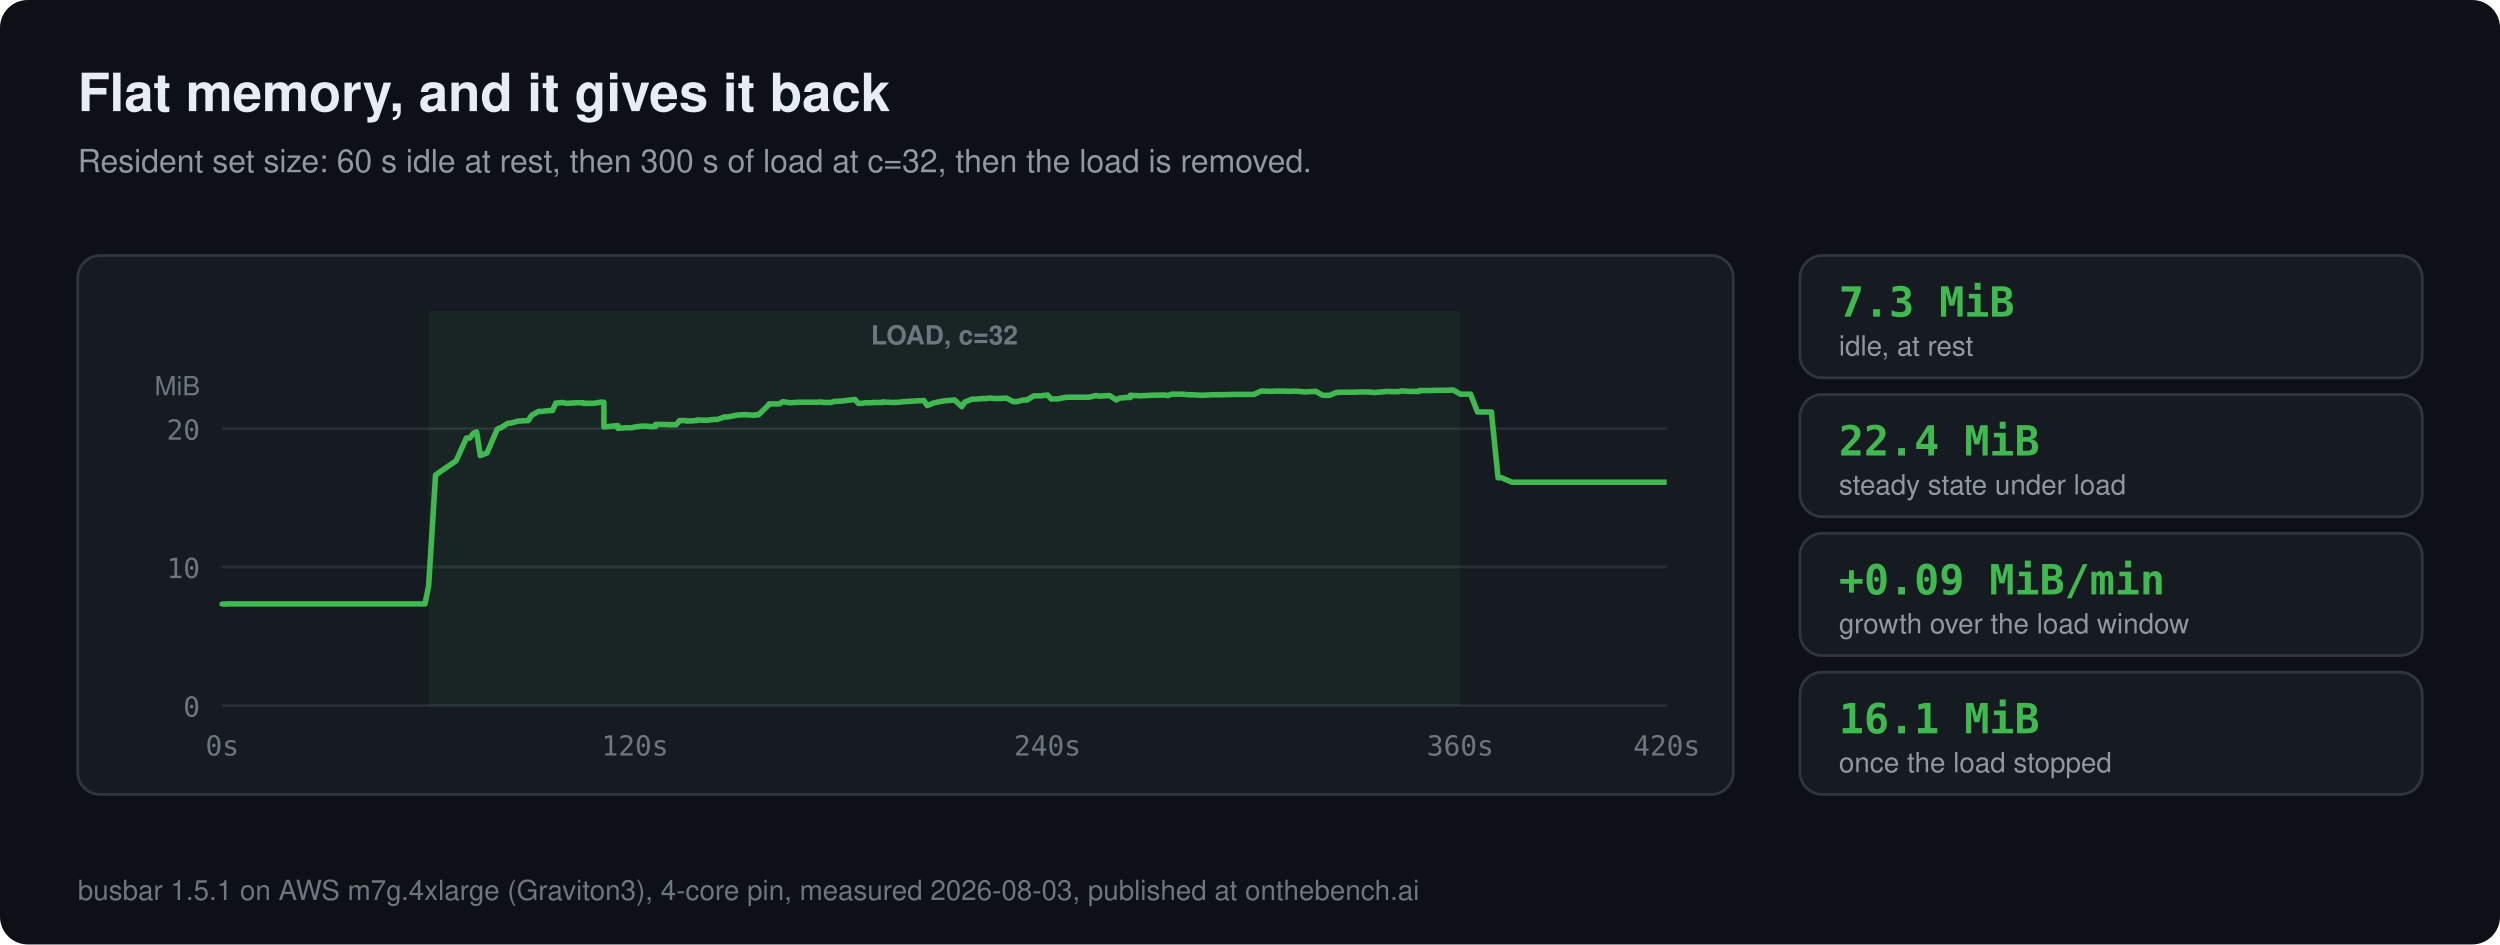
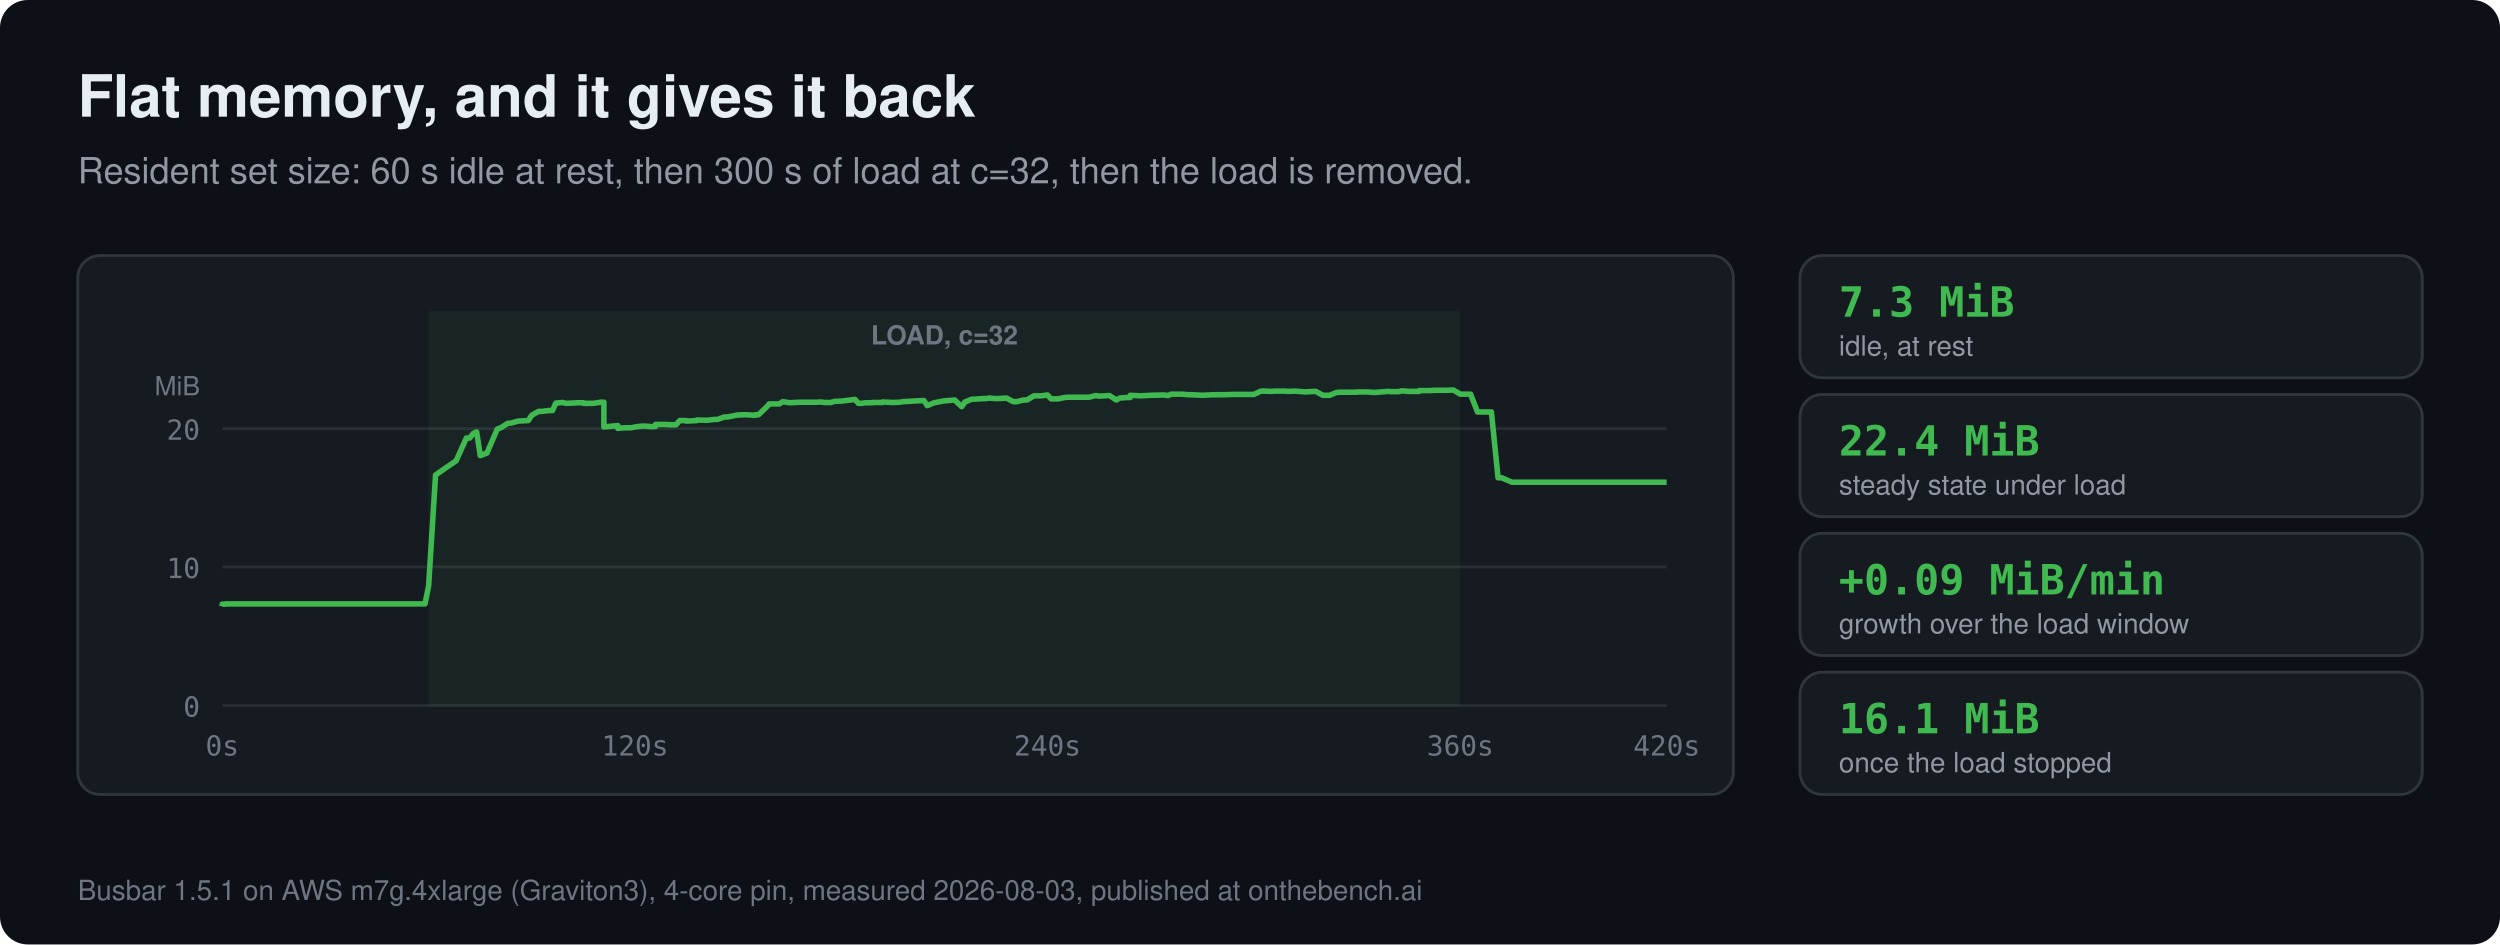
<svg xmlns="http://www.w3.org/2000/svg" width="900" height="340" viewBox="0 0 900 340" role="img" aria-label="Flat memory, and it gives it back">
  <rect width="900" height="340" rx="10" fill="#0d1117" />
-   <text x="28.0" y="40.0" font-family="ui-sans-serif,-apple-system,BlinkMacSystemFont,'Segoe UI',Helvetica,Arial,sans-serif" font-size="19" font-weight="650" fill="#e6edf3" text-anchor="start">Flat memory, and it gives it back</text>
-   <text x="28.0" y="62.0" font-family="ui-sans-serif,-apple-system,BlinkMacSystemFont,'Segoe UI',Helvetica,Arial,sans-serif" font-size="11.5" font-weight="400" fill="#9198a1" text-anchor="start">Resident set size: 60 s idle at rest, then 300 s of load at c=32, then the load is removed.</text>
+   <text x="28.0" y="42.0" font-family="ui-sans-serif,-apple-system,BlinkMacSystemFont,'Segoe UI',Helvetica,Arial,sans-serif" font-size="21" font-weight="650" fill="#e6edf3" text-anchor="start">Flat memory, and it gives it back</text>
+   <text x="28.0" y="66.0" font-family="ui-sans-serif,-apple-system,BlinkMacSystemFont,'Segoe UI',Helvetica,Arial,sans-serif" font-size="13" font-weight="400" fill="#9198a1" text-anchor="start">Resident set size: 60 s idle at rest, then 300 s of load at c=32, then the load is removed.</text>
  <rect x="28.0" y="92.0" width="596.0" height="194.0" rx="8" fill="#161b22" stroke="#30363d" stroke-width="1" />
  <line x1="80" y1="254.0" x2="600" y2="254.0" stroke="#30363d" stroke-width="1" opacity="0.7" />
  <text x="72.0" y="258.0" font-family="ui-monospace,SFMono-Regular,'SF Mono',Menlo,Consolas,monospace" font-size="10" font-weight="400" fill="#6e7681" text-anchor="end">0</text>
  <line x1="80" y1="204.1" x2="600" y2="204.1" stroke="#30363d" stroke-width="1" opacity="0.7" />
  <text x="72.0" y="208.1" font-family="ui-monospace,SFMono-Regular,'SF Mono',Menlo,Consolas,monospace" font-size="10" font-weight="400" fill="#6e7681" text-anchor="end">10</text>
  <line x1="80" y1="154.3" x2="600" y2="154.3" stroke="#30363d" stroke-width="1" opacity="0.7" />
  <text x="72.0" y="158.3" font-family="ui-monospace,SFMono-Regular,'SF Mono',Menlo,Consolas,monospace" font-size="10" font-weight="400" fill="#6e7681" text-anchor="end">20</text>
  <text x="72.0" y="142.3" font-family="ui-sans-serif,-apple-system,BlinkMacSystemFont,'Segoe UI',Helvetica,Arial,sans-serif" font-size="9.5" font-weight="400" fill="#6e7681" text-anchor="end">MiB</text>
  <rect x="154.3" y="112.0" width="371.4" height="142.0" fill="#3fb950" opacity="0.07" />
  <text x="340.0" y="124.0" font-family="ui-sans-serif,-apple-system,BlinkMacSystemFont,'Segoe UI',Helvetica,Arial,sans-serif" font-size="9.5" font-weight="700" fill="#6e7681" text-anchor="middle">LOAD, c=32</text>
  <polyline points="80.0,218.2 80.0,217.5 80.0,217.5 80.0,217.5 81.2,217.5 81.2,217.4 81.2,217.4 82.5,217.4 82.5,217.4 83.7,217.4 83.7,217.4 85.0,217.4 85.0,217.4 86.2,217.4 86.2,217.4 86.2,217.4 87.4,217.4 87.4,217.4 88.7,217.4 88.7,217.4 89.9,217.4 91.1,217.4 91.1,217.4 91.1,217.4 92.4,217.4 92.4,217.4 93.6,217.4 93.6,217.4 94.9,217.4 94.9,217.4 96.1,217.4 96.1,217.4 97.3,217.4 97.3,217.4 98.6,217.4 98.6,217.4 99.8,217.4 99.8,217.4 101.0,217.4 102.3,217.4 102.3,217.4 102.3,217.4 103.5,217.4 103.5,217.4 104.8,217.4 104.8,217.4 106.0,217.4 107.2,217.4 107.2,217.4 108.5,217.4 108.5,217.4 108.5,217.4 109.7,217.4 109.7,217.4 111.0,217.4 111.0,217.4 112.2,217.4 113.4,217.4 113.4,217.4 113.4,217.4 114.7,217.4 114.7,217.4 115.9,217.4 115.9,217.4 117.1,217.4 118.4,217.4 118.4,217.4 119.6,217.4 119.6,217.4 119.6,217.4 120.9,217.4 120.9,217.4 122.1,217.4 123.3,217.4 123.3,217.4 124.6,217.4 124.6,217.4 124.6,217.4 125.8,217.4 125.8,217.4 127.0,217.4 127.0,217.4 128.3,217.4 129.5,217.4 129.5,217.4 130.8,217.4 130.8,217.4 130.8,217.4 132.0,217.4 132.0,217.4 133.2,217.4 134.5,217.4 134.5,217.4 135.7,217.4 135.7,217.4 137.0,217.4 137.0,217.4 137.0,217.4 138.2,217.4 138.2,217.4 139.4,217.4 140.7,217.4 140.7,217.4 141.9,217.4 141.9,217.4 141.9,217.4 143.1,217.4 143.1,217.4 144.4,217.4 145.6,217.4 145.6,217.4 146.9,217.4 146.9,217.4 148.1,217.4 148.1,217.4 148.1,217.4 149.3,217.4 150.6,217.4 150.6,217.4 151.8,217.4 151.8,217.4 153.0,217.4 153.0,217.4 153.0,217.4 154.3,211.0 156.8,171.1 156.8,171.0 160.5,168.4 160.5,168.4 164.2,165.9 164.2,165.9 167.9,157.7 169.1,157.7 170.4,156.0 171.6,155.5 172.9,164.0 175.3,163.1 179.0,154.5 180.3,154.0 182.8,152.4 184.0,152.3 186.5,151.6 186.5,151.6 190.2,151.4 191.4,149.5 193.9,148.1 195.1,148.1 197.6,147.8 198.9,147.8 200.1,145.1 202.6,144.9 203.8,145.2 206.3,145.1 207.5,145.0 210.0,145.0 210.0,145.2 213.7,145.2 216.2,144.8 217.4,144.8 217.4,153.7 222.4,153.2 222.4,154.2 224.9,154.0 227.3,154.0 228.6,153.7 231.0,153.4 232.3,153.4 234.8,153.6 236.0,153.5 236.0,152.8 239.7,152.8 241.0,152.9 243.4,152.9 244.7,151.4 247.1,151.4 247.1,151.6 250.9,151.4 250.9,151.2 254.6,151.3 257.0,151.0 258.3,151.0 260.8,150.1 262.0,150.1 264.5,149.6 265.7,149.4 268.2,149.3 271.9,149.5 271.9,149.3 273.1,149.3 276.9,145.6 276.9,145.6 276.9,145.4 280.6,145.4 281.8,144.6 284.3,145.0 284.3,145.0 288.0,144.8 291.7,144.8 294.2,144.8 295.4,144.7 296.7,144.9 299.1,144.9 300.4,144.5 302.9,144.4 305.3,144.1 307.8,143.8 309.0,145.2 310.3,145.2 311.5,145.0 314.0,145.0 314.0,144.9 317.7,144.9 317.7,144.7 321.4,144.9 323.9,144.8 325.1,144.6 328.9,144.4 328.9,144.4 330.1,144.3 332.6,144.2 333.8,146.0 336.3,145.0 338.8,144.5 340.0,144.3 343.7,144.0 343.7,144.0 346.2,146.4 347.4,144.7 349.9,143.7 351.1,143.7 353.6,143.5 354.9,143.5 356.1,143.3 358.6,143.5 361.0,143.4 362.3,143.3 364.8,144.6 366.0,144.6 368.5,144.0 369.7,144.0 372.2,142.5 373.4,142.5 374.7,142.5 377.1,142.2 378.4,143.6 380.9,143.6 383.3,143.1 384.6,143.0 387.0,143.0 388.3,143.0 392.0,143.0 394.5,142.4 395.7,142.6 399.4,142.4 401.9,144.0 403.1,143.3 405.6,143.1 406.9,143.1 406.9,142.3 410.6,142.5 414.3,142.3 419.2,142.2 420.5,142.4 421.7,141.9 425.4,141.9 427.9,142.1 429.1,142.1 432.9,142.3 432.9,142.3 436.6,142.1 440.3,142.1 444.0,142.0 445.2,142.0 447.7,142.0 451.4,142.0 453.9,140.8 455.1,140.8 457.6,140.9 458.9,140.8 462.6,140.8 463.8,140.9 466.3,140.8 470.0,141.1 470.0,141.1 471.2,141.0 473.7,140.9 476.2,142.3 477.4,142.3 478.7,142.3 481.1,141.3 482.4,141.2 484.9,141.2 488.6,141.2 488.6,141.1 492.3,141.1 494.8,141.3 496.0,141.2 499.7,140.9 499.7,140.9 501.0,141.0 503.4,141.0 504.7,140.7 507.1,140.9 510.9,140.9 510.9,140.6 514.6,140.6 517.0,140.5 518.3,140.5 520.8,140.5 523.2,140.4 525.7,141.9 525.7,141.9 529.4,141.9 531.9,148.3 533.1,148.3 536.9,148.3 539.3,172.0 540.6,172.0 544.3,173.6 544.3,173.6 548.0,173.6 551.7,173.6 555.4,173.6 559.1,173.6 562.9,173.6 566.6,173.6 570.3,173.6 574.0,173.6 577.7,173.6 581.4,173.6 585.1,173.6 588.9,173.6 592.6,173.6 596.3,173.6 600.0,173.6" fill="none" stroke="#3fb950" stroke-width="2" stroke-linejoin="round" />
  <text x="80.0" y="272.0" font-family="ui-monospace,SFMono-Regular,'SF Mono',Menlo,Consolas,monospace" font-size="10" font-weight="400" fill="#6e7681" text-anchor="middle">0s</text>
  <text x="228.6" y="272.0" font-family="ui-monospace,SFMono-Regular,'SF Mono',Menlo,Consolas,monospace" font-size="10" font-weight="400" fill="#6e7681" text-anchor="middle">120s</text>
  <text x="377.1" y="272.0" font-family="ui-monospace,SFMono-Regular,'SF Mono',Menlo,Consolas,monospace" font-size="10" font-weight="400" fill="#6e7681" text-anchor="middle">240s</text>
  <text x="525.7" y="272.0" font-family="ui-monospace,SFMono-Regular,'SF Mono',Menlo,Consolas,monospace" font-size="10" font-weight="400" fill="#6e7681" text-anchor="middle">360s</text>
  <text x="600.0" y="272.0" font-family="ui-monospace,SFMono-Regular,'SF Mono',Menlo,Consolas,monospace" font-size="10" font-weight="400" fill="#6e7681" text-anchor="middle">420s</text>
  <rect x="648.0" y="92.0" width="224.0" height="44.0" rx="8" fill="#161b22" stroke="#30363d" stroke-width="1" />
  <text x="662.0" y="114.0" font-family="ui-monospace,SFMono-Regular,'SF Mono',Menlo,Consolas,monospace" font-size="15" font-weight="700" fill="#3fb950" text-anchor="start">7.3 MiB</text>
  <text x="662.0" y="128.0" font-family="ui-sans-serif,-apple-system,BlinkMacSystemFont,'Segoe UI',Helvetica,Arial,sans-serif" font-size="10" font-weight="400" fill="#9198a1" text-anchor="start">idle, at rest</text>
  <rect x="648.0" y="142.0" width="224.0" height="44.0" rx="8" fill="#161b22" stroke="#30363d" stroke-width="1" />
  <text x="662.0" y="164.0" font-family="ui-monospace,SFMono-Regular,'SF Mono',Menlo,Consolas,monospace" font-size="15" font-weight="700" fill="#3fb950" text-anchor="start">22.4 MiB</text>
  <text x="662.0" y="178.0" font-family="ui-sans-serif,-apple-system,BlinkMacSystemFont,'Segoe UI',Helvetica,Arial,sans-serif" font-size="10" font-weight="400" fill="#9198a1" text-anchor="start">steady state under load</text>
  <rect x="648.0" y="192.0" width="224.0" height="44.0" rx="8" fill="#161b22" stroke="#30363d" stroke-width="1" />
  <text x="662.0" y="214.0" font-family="ui-monospace,SFMono-Regular,'SF Mono',Menlo,Consolas,monospace" font-size="15" font-weight="700" fill="#3fb950" text-anchor="start">+0.09 MiB/min</text>
  <text x="662.0" y="228.0" font-family="ui-sans-serif,-apple-system,BlinkMacSystemFont,'Segoe UI',Helvetica,Arial,sans-serif" font-size="10" font-weight="400" fill="#9198a1" text-anchor="start">growth over the load window</text>
  <rect x="648.0" y="242.0" width="224.0" height="44.0" rx="8" fill="#161b22" stroke="#30363d" stroke-width="1" />
  <text x="662.0" y="264.0" font-family="ui-monospace,SFMono-Regular,'SF Mono',Menlo,Consolas,monospace" font-size="15" font-weight="700" fill="#3fb950" text-anchor="start">16.1 MiB</text>
  <text x="662.0" y="278.0" font-family="ui-sans-serif,-apple-system,BlinkMacSystemFont,'Segoe UI',Helvetica,Arial,sans-serif" font-size="10" font-weight="400" fill="#9198a1" text-anchor="start">once the load stopped</text>
-   <text x="28.0" y="324.0" font-family="ui-sans-serif,-apple-system,BlinkMacSystemFont,'Segoe UI',Helvetica,Arial,sans-serif" font-size="10" font-weight="400" fill="#6e7681" text-anchor="start">busbar 1.5.1 on AWS m7g.4xlarge (Graviton3), 4-core pin, measured 2026-08-03, published at onthebench.ai</text>
+   <text x="28.0" y="324.0" font-family="ui-sans-serif,-apple-system,BlinkMacSystemFont,'Segoe UI',Helvetica,Arial,sans-serif" font-size="10" font-weight="400" fill="#6e7681" text-anchor="start">Busbar 1.5.1 on AWS m7g.4xlarge (Graviton3), 4-core pin, measured 2026-08-03, published at onthebench.ai</text>
</svg>
